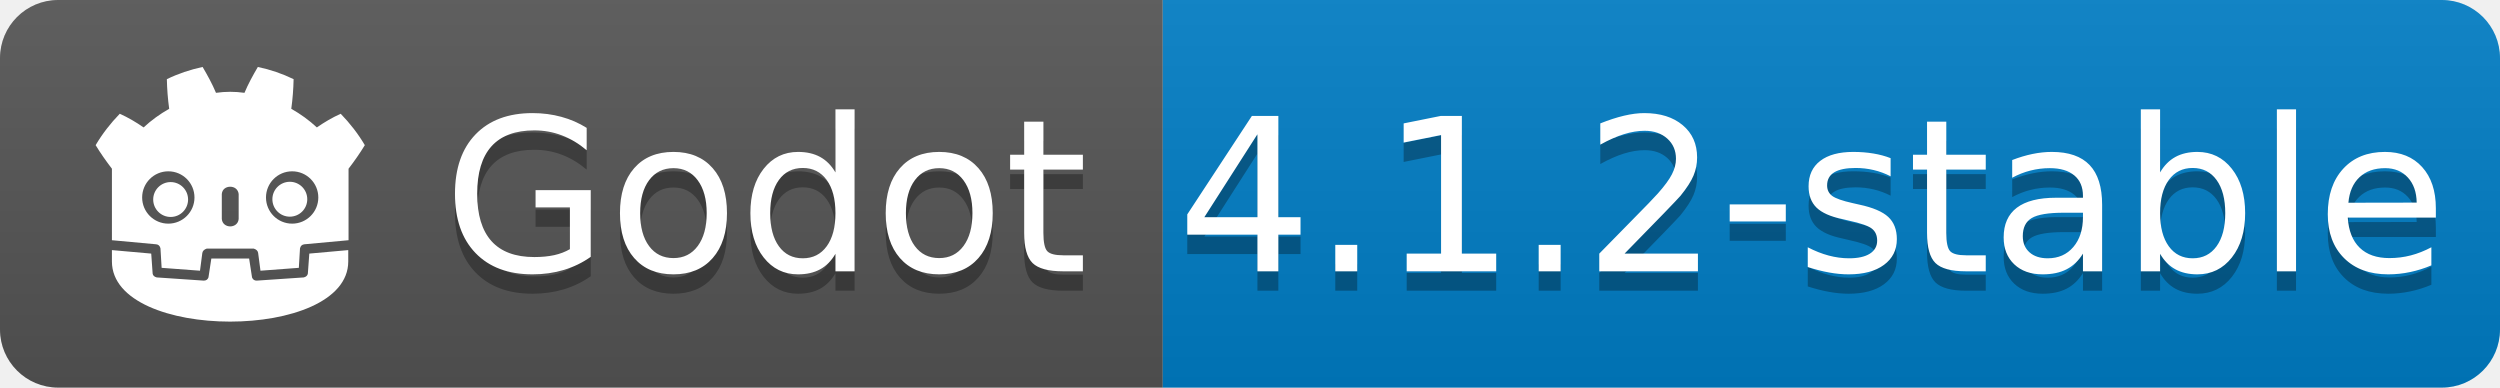
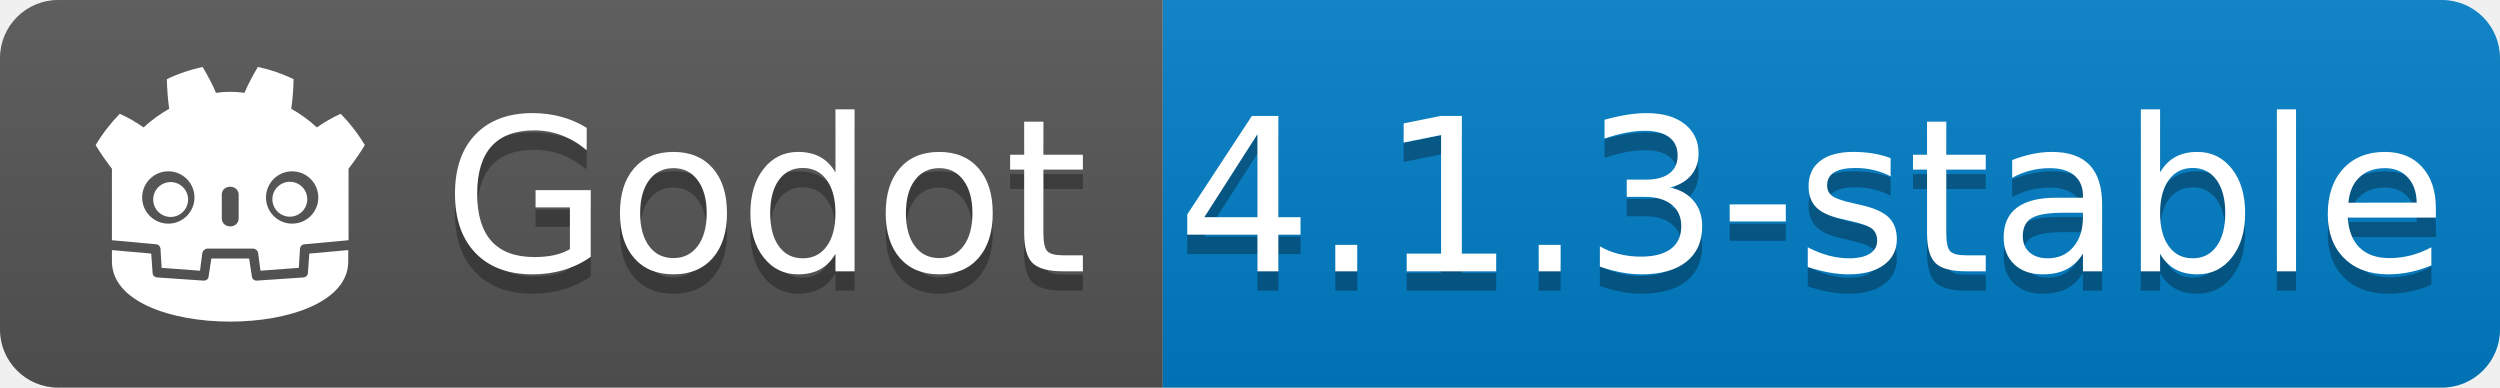
- <svg xmlns="http://www.w3.org/2000/svg" width="129" height="20" aria-label="Godot: 4.1.2-stable">
+ <svg xmlns="http://www.w3.org/2000/svg" width="129" height="20" aria-label="Godot: 4.1.3-stable">
  <linearGradient id="s" x2="0" y2="100%">
    <stop stop-color="#bbb" stop-opacity=".1" offset="0" />
    <stop stop-opacity=".1" offset="1" />
  </linearGradient>
  <clipPath id="r">
    <rect width="129" height="20" rx="3" fill="#fff" />
  </clipPath>
  <g clip-path="url(#r)">
    <rect width="60" height="20" fill="#555" />
    <rect x="60" width="69" height="20" fill="#007ec6" />
    <rect width="129" height="20" fill="url(#s)" />
  </g>
  <g fill="#fff" font-family="Verdana,Geneva,DejaVu Sans,sans-serif" font-size="110" text-anchor="middle" text-rendering="geometricPrecision">
    <text transform="scale(.1)" x="395" y="150" fill="#010101" fill-opacity=".3" aria-hidden="true" textLength="330">Godot</text>
    <text transform="scale(.1)" x="395" y="140" fill="#fff" textLength="330">Godot</text>
-     <text transform="scale(.1)" x="935" y="150" fill="#010101" fill-opacity=".3" aria-hidden="true" textLength="590">4.1.2-stable</text>
-     <text transform="scale(.1)" x="935" y="140" fill="#fff" textLength="590">4.1.2-stable</text>
+     <text transform="scale(.1)" x="935" y="150" fill="#010101" fill-opacity=".3" aria-hidden="true" textLength="590">4.1.3-stable</text>
+     <text transform="scale(.1)" x="935" y="140" fill="#fff" textLength="590">4.1.3-stable</text>
    <g transform="matrix(.015 0 0 .015 4.2 2.3)">
      <path d="m777 532a60 60 0 01-60 60 60 60 0 01-60-60 60 60 0 0160-60 60 60 0 0160 60zm-360-455c-43 9.3-84 23-123 42 .67 34 3.3 68 8 102-32 18-61 39-88 64-26-18-53-34-82-47-32 33-60 69-83 108 17 28 36 55 56 81v246l152 14c8 .67 13 5.4 15 14l4 67 132 9.9 8-61c1.3-7.3 6.3-12 15-15h162c8.7 2.7 14 7.6 15 15l8 61 132-9.9 4-67c2-8.7 7-13 15-14l152-14v-246c20-26 39-53 56-81-23-39-51-75-83-108-29 13-56 29-82 47-27-25-56-46-88-64 4.7-34 7.3-68 8-102-39-19-80-33-123-42-17 29-33 58-46 89-33-4.7-65-4.7-98 0-13-31-29-60-46-89zm-118 359a90 90 0 0190 90 90 90 0 01-90 90 90 90 0 01-90-90 90 90 0 0190-90zm426 0a90 90 0 0190 90 90 90 0 01-90 90 90 90 0 01-90-90 90 90 0 0190-90zm-213 53c14 0 27 8.4 29 25v86c-3 34-55 34-58 0v-86c1.5-17 15-25 29-25zm-407 218v39c0 276 813 276 813 0v-39l-134 12-5 69c-1.3 6.7-6.1 11-14 13l-162 11c-8 0-13-3.6-16-11l-10-65h-130l-9.9 65c-2.7 7.3-8 11-16 11l-162-11c-8-2-13-6.4-14-13l-4.9-69zm262-174a60 60 0 01-60 60 60 60 0 01-60-60 60 60 0 0160-60 60 60 0 0160 60z" />
    </g>
  </g>
</svg>
